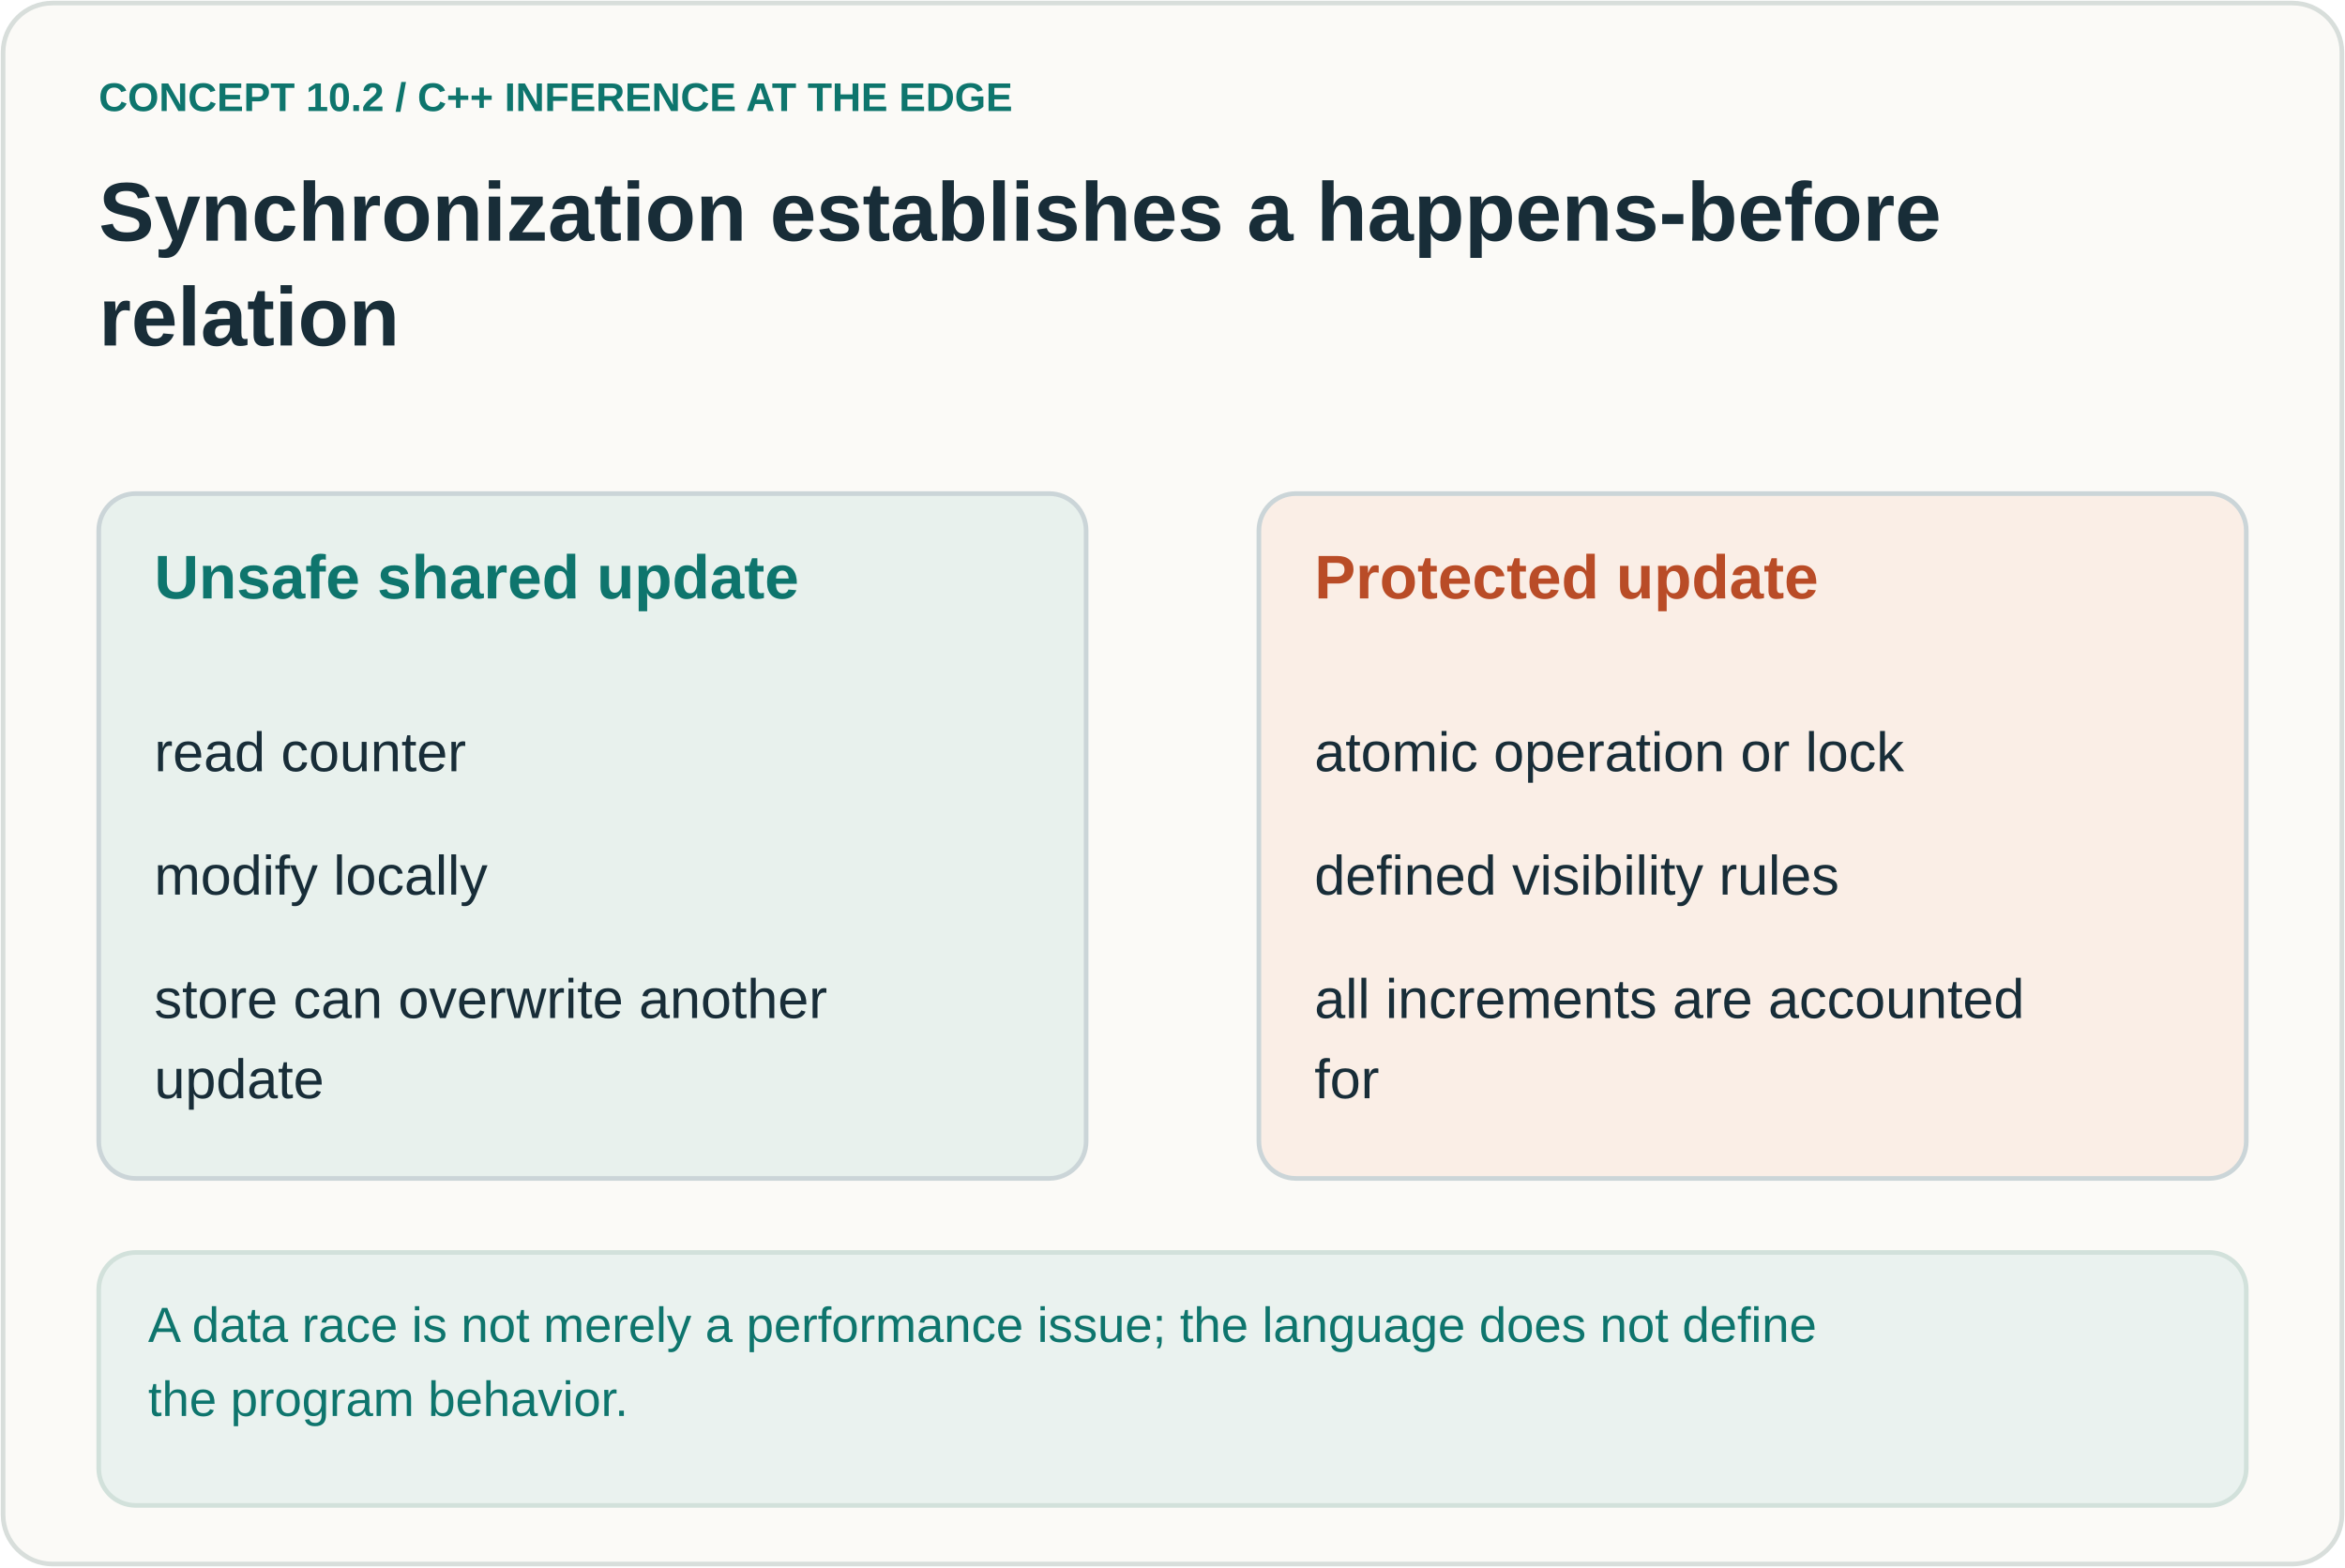
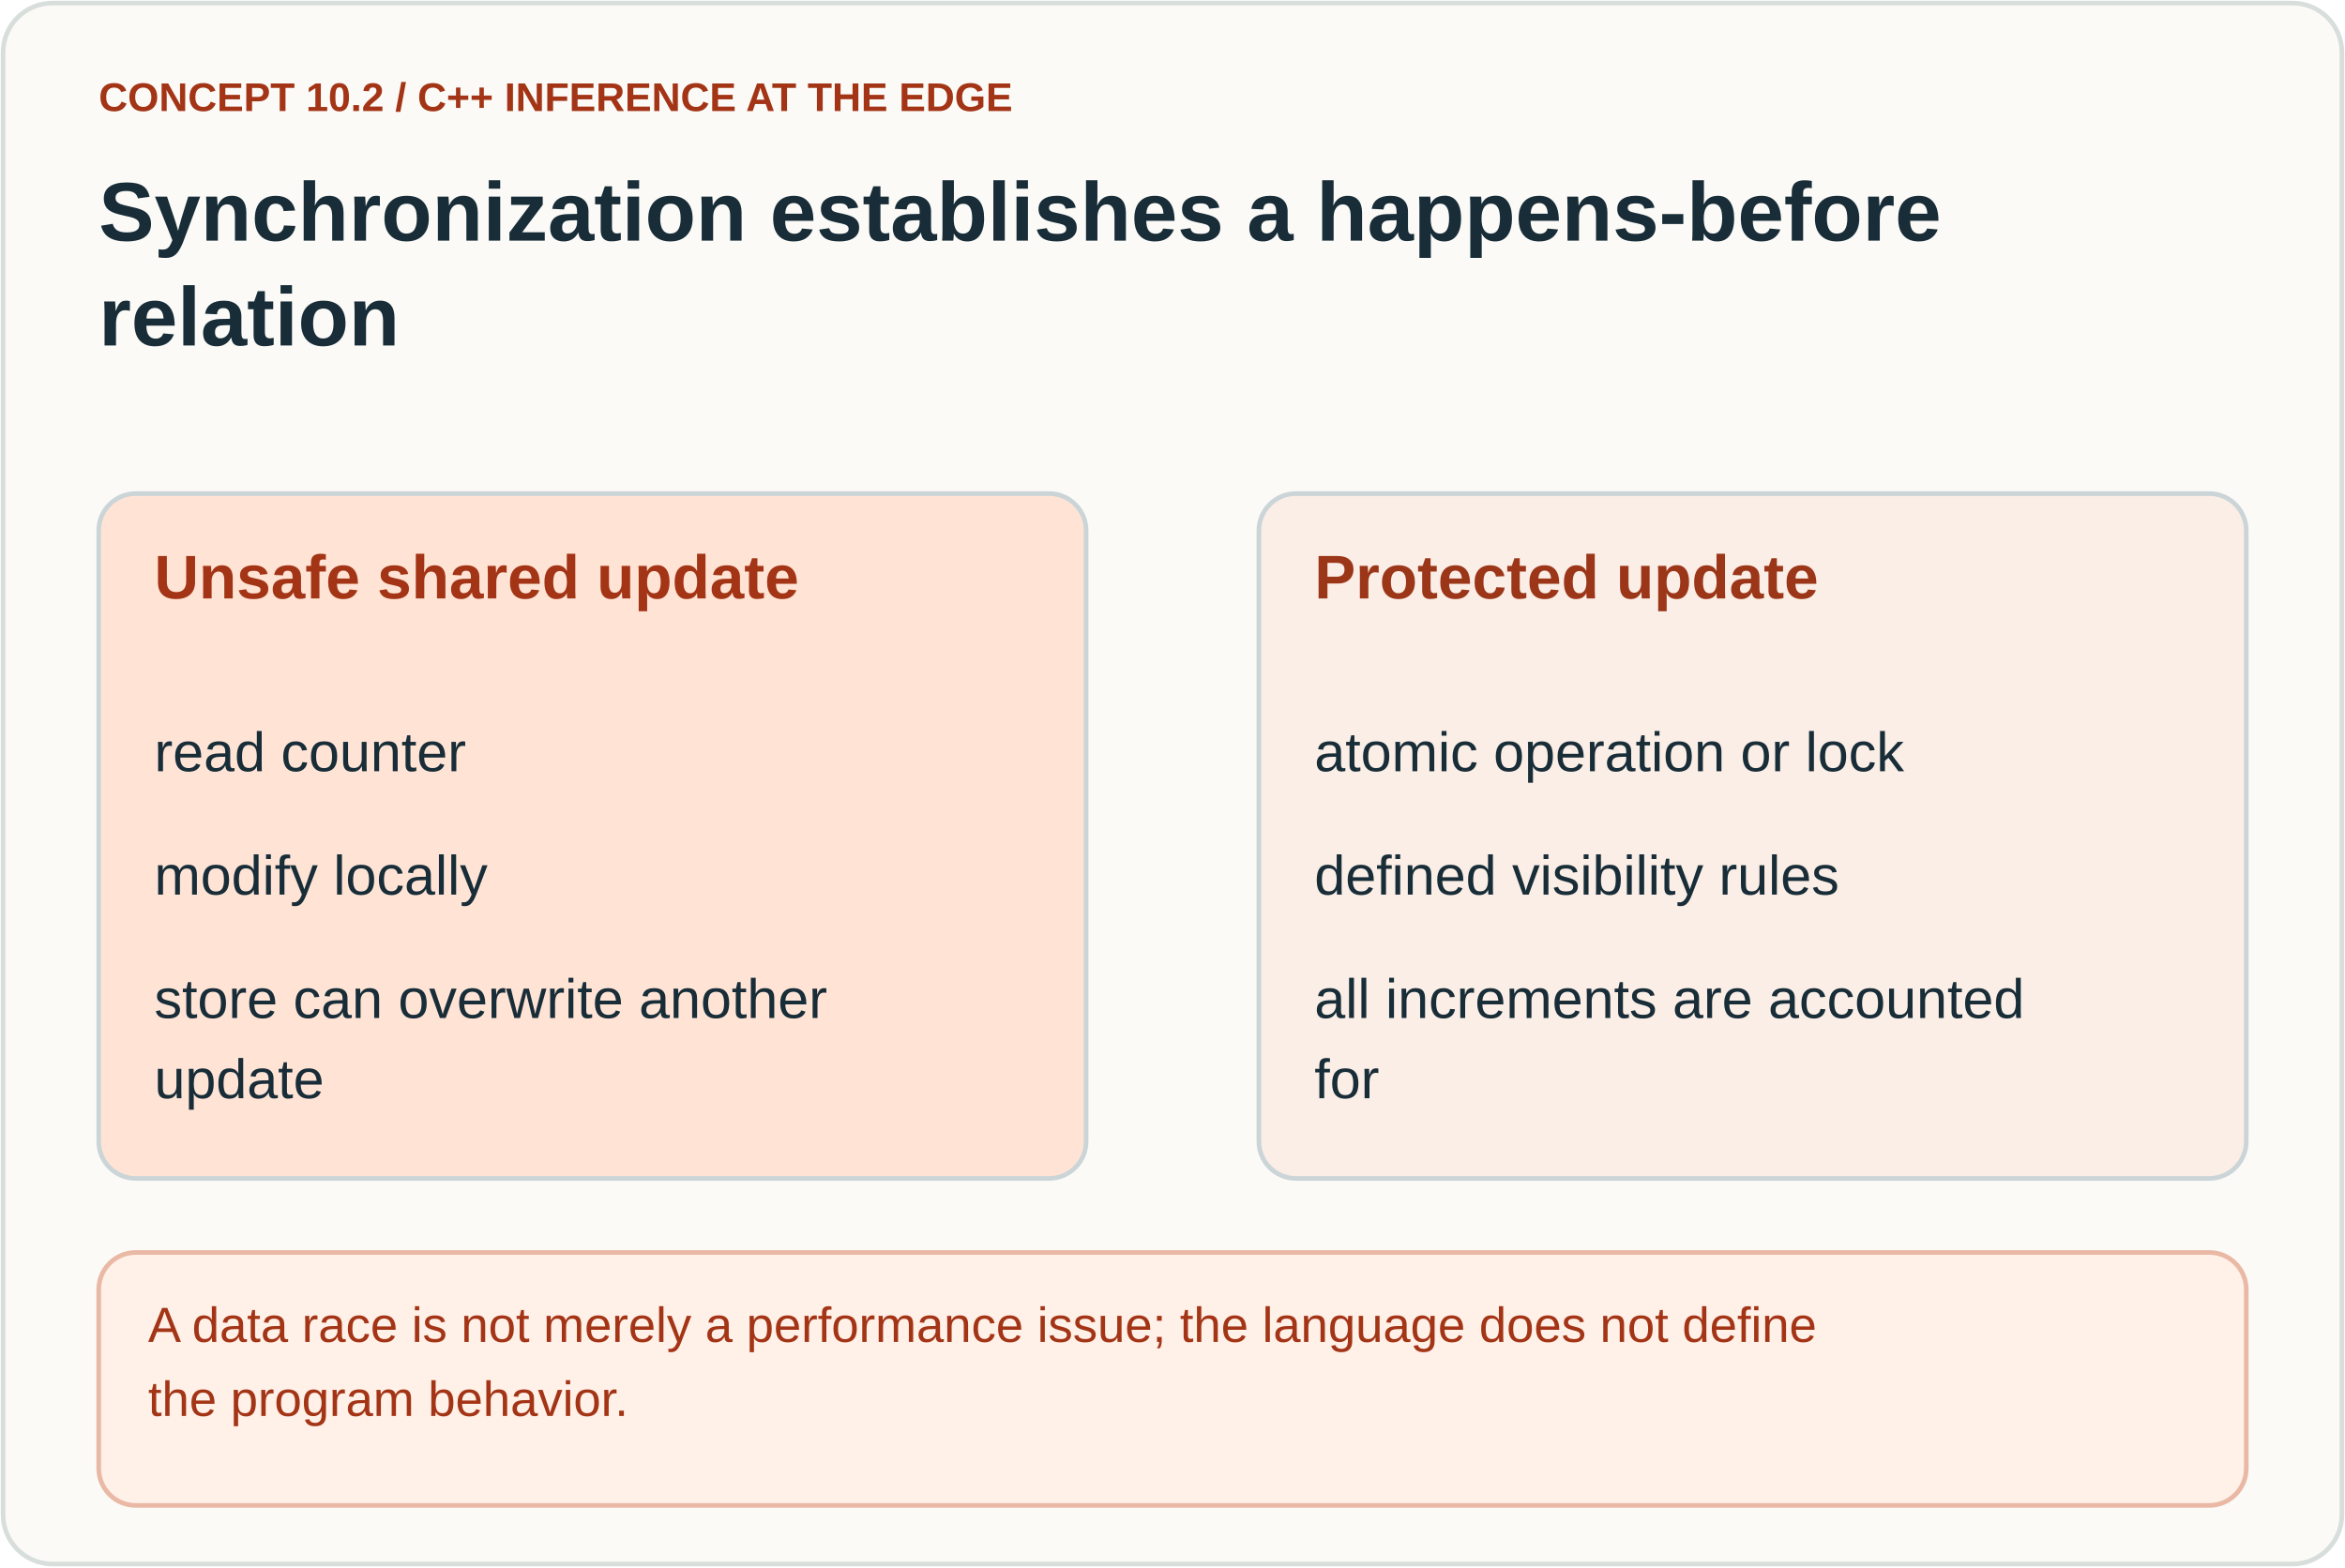
<svg xmlns="http://www.w3.org/2000/svg" width="760" height="508" viewBox="0 0 760 508" role="img" aria-labelledby="title desc">
  <defs>
    <marker id="arrow" viewBox="0 0 10 10" refX="9" refY="5" markerWidth="6" markerHeight="6" orient="auto-start-reverse">
      <path d="M0 0 L10 5 L0 10 Z" fill="#738993" />
    </marker>
  </defs>
  <g font-family="Arial, Helvetica, sans-serif">
    <rect x="1" y="1" width="758" height="506" rx="16" fill="#fbfaf7" stroke="#d8dedb" stroke-width="1.5" />
-     <text x="32" y="36" font-size="13" fill="#0e756d" font-weight="700" text-anchor="start">CONCEPT 10.2  /  C++ INFERENCE AT THE EDGE</text>
+     <text x="32" y="36" font-size="13" fill="#a33516" font-weight="700" text-anchor="start">CONCEPT 10.2  /  C++ INFERENCE AT THE EDGE</text>
    <text x="32" y="78" font-size="27" fill="#182d38" font-weight="600" text-anchor="start">Synchronization establishes a happens-before</text>
    <text x="32" y="112" font-size="27" fill="#182d38" font-weight="600" text-anchor="start">relation</text>
-     <rect x="32" y="160" width="320" height="222" rx="12" fill="#e8f1ed" stroke="#cbd5d8" stroke-width="1.5" />
-     <text x="50" y="194" font-size="20" fill="#0e756d" font-weight="600" text-anchor="start">Unsafe shared update</text>
+     <rect x="32" y="160" width="320" height="222" rx="12" fill="#ffe4d6" stroke="#cbd5d8" stroke-width="1.5" />
+     <text x="50" y="194" font-size="20" fill="#a33516" font-weight="600" text-anchor="start">Unsafe shared update</text>
    <text x="50" y="250" font-size="18" fill="#182d38" font-weight="400" text-anchor="start">read counter</text>
    <text x="50" y="290" font-size="18" fill="#182d38" font-weight="400" text-anchor="start">modify locally</text>
    <text x="50" y="330" font-size="18" fill="#182d38" font-weight="400" text-anchor="start">store can overwrite another</text>
    <text x="50" y="356" font-size="18" fill="#182d38" font-weight="400" text-anchor="start">update</text>
    <rect x="408" y="160" width="320" height="222" rx="12" fill="#faeee6" stroke="#cbd5d8" stroke-width="1.5" />
-     <text x="426" y="194" font-size="20" fill="#b94c27" font-weight="600" text-anchor="start">Protected update</text>
+     <text x="426" y="194" font-size="20" fill="#9c3619" font-weight="600" text-anchor="start">Protected update</text>
    <text x="426" y="250" font-size="18" fill="#182d38" font-weight="400" text-anchor="start">atomic operation or lock</text>
    <text x="426" y="290" font-size="18" fill="#182d38" font-weight="400" text-anchor="start">defined visibility rules</text>
    <text x="426" y="330" font-size="18" fill="#182d38" font-weight="400" text-anchor="start">all increments are accounted</text>
    <text x="426" y="356" font-size="18" fill="#182d38" font-weight="400" text-anchor="start">for</text>
-     <rect x="32" y="406" width="696" height="82" rx="12" fill="#eaf2ef" stroke="#d2e1db" stroke-width="1.5" />
-     <text x="48" y="435" font-size="16" fill="#0e756d" font-weight="400" text-anchor="start">A data race is not merely a performance issue; the language does not define</text>
-     <text x="48" y="459" font-size="16" fill="#0e756d" font-weight="400" text-anchor="start">the program behavior.</text>
+     <rect x="32" y="406" width="696" height="82" rx="12" fill="#fff0e8" stroke="#e9b9a5" stroke-width="1.5" />
+     <text x="48" y="435" font-size="16" fill="#a33516" font-weight="400" text-anchor="start">A data race is not merely a performance issue; the language does not define</text>
+     <text x="48" y="459" font-size="16" fill="#a33516" font-weight="400" text-anchor="start">the program behavior.</text>
  </g>
</svg>
